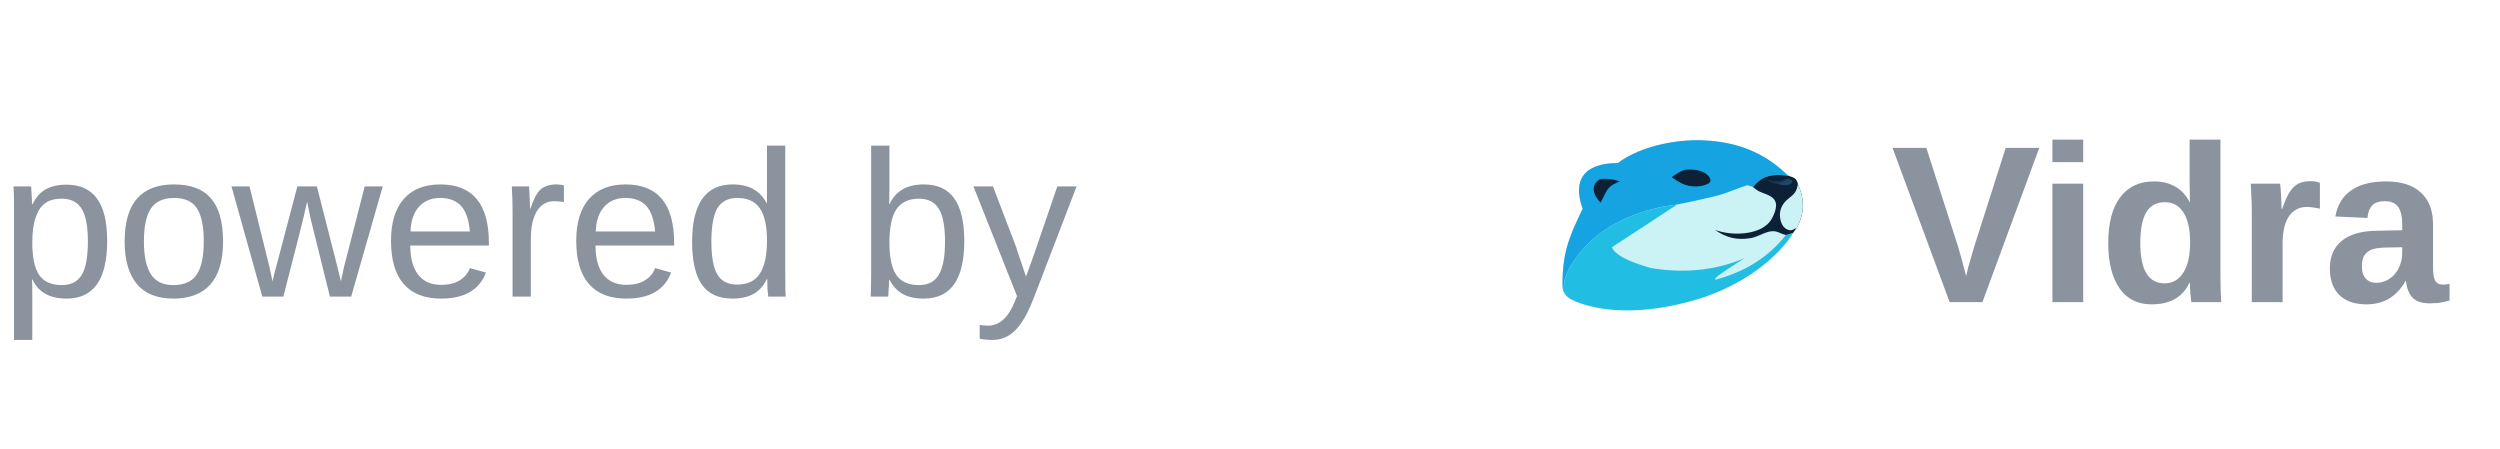
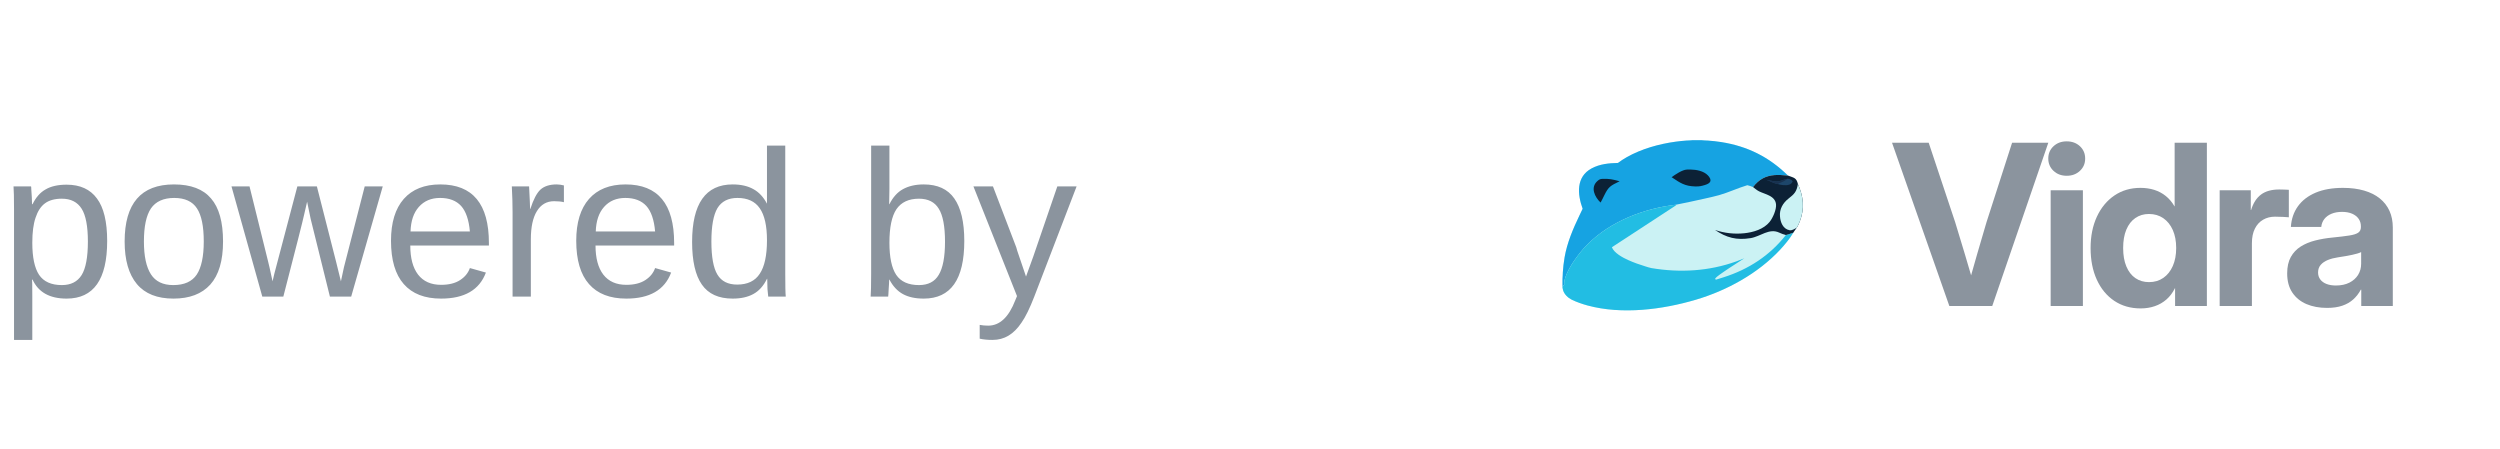
<svg xmlns="http://www.w3.org/2000/svg" width="156" height="28" viewBox="0 0 156 28" fill="none" role="img" aria-label="powered by Vidra">
-   <text x="0" y="14" dominant-baseline="central" font-family="-apple-system, BlinkMacSystemFont, 'SF Pro Display', 'Segoe UI', 'Helvetica Neue', Arial, sans-serif" font-size="13" fill="#8b949e">powered by</text>
+   <text x="0" y="14" dominant-baseline="central" font-family="-apple-system, BlinkMacSystemFont, 'Segoe UI', 'Helvetica Neue', Arial, sans-serif" font-size="13" fill="#8b949e">powered by</text>
  <g transform="translate(96,5) scale(0.75)">
    <path d="M12.786 5H13.59C13.732 5.026 13.935 5.017 14.087 5.029C14.46 5.054 14.832 5.096 15.201 5.153C17.404 5.501 19.188 6.396 20.759 7.941C21.225 8.126 21.461 8.101 21.583 8.642C22.046 9.655 22.156 10.691 21.747 11.743C21.703 11.857 21.558 12.197 21.478 12.29C21.395 12.431 21.28 12.547 21.193 12.703C20.958 13.137 20.456 13.735 20.107 14.108C18.27 16.077 15.697 17.499 13.1 18.268C10.303 19.095 6.947 19.526 4.085 18.749C3.664 18.635 3.16 18.46 2.773 18.271C2.46 18.118 2.143 17.815 2.049 17.483C2.027 17.405 2.018 17.354 2 17.274V17.154V16.532C2.012 16.481 2.021 16.086 2.027 15.997C2.053 15.577 2.102 15.164 2.173 14.749C2.383 13.519 2.88 12.369 3.416 11.246C3.503 11.066 3.593 10.885 3.676 10.702C3.239 9.499 3.112 8.043 4.427 7.341C5.103 6.979 5.858 6.906 6.613 6.89C6.811 6.733 7.125 6.537 7.342 6.413C8.566 5.721 10.023 5.311 11.417 5.121C11.712 5.081 12.008 5.05 12.306 5.028C12.437 5.019 12.657 5.019 12.776 5.002L12.786 5Z" fill="#CBF2F4" />
    <path d="M12.786 5H13.59C13.732 5.026 13.935 5.017 14.087 5.029C14.46 5.054 14.832 5.096 15.201 5.153C17.404 5.501 19.188 6.396 20.759 7.941C20.564 7.932 20.356 7.906 20.156 7.896C19.431 7.86 18.778 7.987 18.231 8.483C18.102 8.599 17.952 8.754 17.853 8.897C17.707 8.84 17.529 8.77 17.376 8.742C16.584 8.982 15.833 9.336 15.041 9.566C14.665 9.675 14.21 9.771 13.824 9.859C13.031 10.038 12.237 10.207 11.439 10.366C11.125 10.408 10.811 10.447 10.498 10.505C7.807 10.999 5.076 12.28 3.385 14.45C2.929 15.034 2.057 16.307 2.145 17.034C2.099 17.072 2.047 17.119 2 17.154V16.532C2.012 16.481 2.021 16.086 2.027 15.997C2.053 15.577 2.102 15.164 2.173 14.749C2.383 13.519 2.88 12.369 3.416 11.246C3.503 11.066 3.593 10.885 3.676 10.702C3.239 9.499 3.112 8.043 4.427 7.341C5.103 6.979 5.858 6.906 6.613 6.89C6.811 6.733 7.125 6.537 7.342 6.413C8.566 5.721 10.023 5.311 11.417 5.121C11.712 5.081 12.008 5.05 12.306 5.028C12.437 5.019 12.657 5.019 12.776 5.002L12.786 5Z" fill="#16A3E2" />
    <path d="M12.357 7.44C12.453 7.436 12.549 7.435 12.645 7.437C13.145 7.448 13.737 7.555 14.094 7.922C14.464 8.319 14.36 8.57 13.854 8.724C13.551 8.816 13.372 8.855 13.053 8.846C12.176 8.828 11.776 8.544 11.077 8.075C11.394 7.852 11.955 7.458 12.357 7.44Z" fill="#0C2136" />
    <path d="M5.296 8.217C5.887 8.187 6.189 8.262 6.754 8.414C5.996 8.786 5.835 8.85 5.47 9.596C5.391 9.772 5.259 10.016 5.169 10.187C4.682 9.728 4.287 8.921 4.923 8.379C5.045 8.276 5.134 8.223 5.296 8.217Z" fill="#0C2136" />
    <path d="M2.145 17.034C2.057 16.307 2.929 15.034 3.385 14.45C5.076 12.28 7.807 10.999 10.498 10.505C10.811 10.447 11.125 10.408 11.439 10.366L11.456 10.404C11.425 10.438 11.126 10.627 11.07 10.663L10.102 11.295L7.445 13.031C7.002 13.32 6.554 13.62 6.109 13.904C6.285 14.377 7.01 14.765 7.449 14.964C7.911 15.17 8.388 15.346 8.874 15.49C9.023 15.535 9.245 15.612 9.394 15.637C11.786 16.041 14.198 15.899 16.479 15.075C16.695 14.997 16.909 14.914 17.121 14.825C16.575 15.198 15.991 15.544 15.449 15.923C15.269 16.049 14.821 16.346 14.702 16.504L14.75 16.608C14.97 16.539 15.19 16.47 15.411 16.4C17.484 15.742 19.249 14.593 20.586 12.887C20.742 12.848 20.891 12.8 21.043 12.747C21.091 12.731 21.144 12.711 21.193 12.703C20.958 13.137 20.456 13.735 20.107 14.108C18.27 16.077 15.697 17.499 13.1 18.268C10.303 19.095 6.947 19.526 4.085 18.749C3.664 18.635 3.16 18.46 2.773 18.271C2.46 18.118 2.143 17.815 2.049 17.483C2.027 17.405 2.018 17.354 2 17.274V17.154C2.047 17.119 2.099 17.072 2.145 17.034Z" fill="#22BDE3" />
    <path d="M17.853 8.897C17.952 8.754 18.102 8.599 18.231 8.483C18.778 7.987 19.431 7.86 20.156 7.896C20.355 7.906 20.564 7.932 20.759 7.941C21.225 8.126 21.461 8.101 21.583 8.642C22.046 9.655 22.156 10.691 21.747 11.743C21.703 11.857 21.558 12.197 21.478 12.29C21.395 12.431 21.28 12.547 21.193 12.703C21.144 12.711 21.091 12.731 21.043 12.747C20.891 12.8 20.742 12.848 20.586 12.887C20.408 12.843 20.204 12.771 20.041 12.692C19.195 12.285 18.482 13.012 17.642 13.147C16.487 13.332 15.646 13.117 14.69 12.466C15.469 12.732 16.297 12.825 17.117 12.74C17.875 12.663 18.734 12.406 19.227 11.802C19.503 11.464 19.815 10.755 19.764 10.32C19.683 9.618 18.878 9.51 18.356 9.253C18.189 9.17 18.001 9.014 17.853 8.897Z" fill="#0C2136" />
    <path d="M21.583 8.642C22.046 9.655 22.156 10.691 21.747 11.743C21.703 11.857 21.558 12.197 21.478 12.29C21.294 12.372 21.101 12.529 20.884 12.487C20.34 12.38 20.128 11.816 20.095 11.343C20.036 10.753 20.329 10.228 20.794 9.864C21.294 9.473 21.486 9.278 21.583 8.642Z" fill="#CBF2F4" />
    <path d="M20.7 8.208C20.753 8.189 20.889 8.226 20.942 8.251C21.05 8.305 21.096 8.328 21.147 8.436C21.083 8.567 21.009 8.647 20.864 8.696C20.581 8.792 20.183 8.73 19.904 8.645C19.558 8.581 19.278 8.399 18.964 8.294C19.026 8.3 19.12 8.323 19.183 8.336C19.465 8.394 19.714 8.468 20.005 8.412C20.225 8.369 20.48 8.253 20.689 8.21L20.7 8.208Z" fill="#1D466A" />
    <path d="M18.964 8.294C19.026 8.3 19.12 8.323 19.183 8.336C19.465 8.394 19.714 8.468 20.005 8.412C20.225 8.369 20.48 8.253 20.689 8.21L20.7 8.208C20.44 8.466 20.176 8.494 19.904 8.645C19.558 8.581 19.278 8.399 18.964 8.294Z" fill="#18314F" />
  </g>
-   <text x="118" y="14" dominant-baseline="central" font-family="-apple-system, BlinkMacSystemFont, 'SF Pro Display', 'Segoe UI', 'Helvetica Neue', Arial, sans-serif" font-size="14" font-weight="600" fill="#8b949e">Vidra</text>
+   <g transform="translate(118,8.9075) scale(0.14)" fill="#8b949e">
+     <path d="M25.99 72.75 0.45 0.00H16.79L28.59 35.41Q30.65 42.01 32.93 49.73Q35.21 57.45 37.90 66.59H33.56Q36.15 57.45 38.36 49.73Q40.57 42.01 42.56 35.41L53.96 0.00H70.10L45.12 72.75Z" />
+     <path d="M71.15 72.75V21.19H85.52V72.75ZM78.31 14.72Q74.75 14.72 72.42 12.52Q70.09 10.33 70.09 7.03Q70.09 3.73 72.42 1.56Q74.75 -0.62 78.29 -0.62Q81.86 -0.62 84.20 1.55Q86.53 3.73 86.53 7.05Q86.53 10.34 84.19 12.53Q81.85 14.72 78.31 14.72Z" />
+     <path d="M111.26 73.84Q104.54 73.84 99.51 70.47Q94.49 67.10 91.72 61.04Q88.95 54.99 88.95 46.92Q88.95 38.99 91.76 32.94Q94.57 26.90 99.58 23.50Q104.59 20.11 111.15 20.11Q114.52 20.11 117.35 21.01Q120.18 21.91 122.44 23.72Q124.71 25.53 126.34 28.33H126.41V0.00H140.78V72.75H126.61V64.84H126.54Q125.05 67.84 122.76 69.85Q120.47 71.85 117.56 72.84Q114.65 73.84 111.26 73.84ZM114.98 62.12Q118.63 62.12 121.36 60.24Q124.08 58.36 125.59 54.94Q127.10 51.52 127.10 46.92Q127.10 42.30 125.59 38.90Q124.08 35.51 121.36 33.63Q118.63 31.75 114.98 31.75Q111.51 31.75 108.91 33.54Q106.31 35.33 104.89 38.70Q103.46 42.08 103.46 46.92Q103.46 51.74 104.89 55.14Q106.31 58.54 108.91 60.33Q111.51 62.12 114.98 62.12Z" />
+     <path d="M146.48 72.75V21.19H160.35V29.98H160.49Q161.91 25.32 164.93 23.08Q167.95 20.83 173.05 20.83Q174.33 20.83 175.39 20.88Q176.45 20.92 177.31 20.97V33.22Q176.53 33.16 174.74 33.05Q172.95 32.95 171.12 32.95Q168.18 32.95 165.85 34.30Q163.51 35.64 162.18 38.28Q160.85 40.92 160.85 44.81V72.75Z" />
+     <path d="M194.33 73.61Q189.17 73.61 185.17 71.91Q181.17 70.20 178.87 66.78Q176.57 63.35 176.57 58.23Q176.57 53.84 178.19 50.93Q179.80 48.03 182.60 46.26Q185.40 44.49 189.05 43.57Q192.69 42.64 196.71 42.26Q201.43 41.79 204.22 41.35Q207.01 40.92 208.22 40.09Q209.43 39.25 209.43 37.59V37.26Q209.43 35.35 208.42 33.90Q207.41 32.45 205.53 31.63Q203.65 30.81 201.01 30.81Q198.35 30.81 196.33 31.65Q194.30 32.49 193.13 34.00Q191.96 35.51 191.76 37.52H178.22Q178.57 32.17 181.39 28.28Q184.21 24.38 189.28 22.24Q194.36 20.11 201.44 20.11Q206.72 20.11 210.86 21.32Q215.00 22.52 217.85 24.82Q220.70 27.12 222.18 30.39Q223.65 33.66 223.65 37.79V72.75H209.59V65.48H209.40Q208.05 68.00 206.03 69.82Q204.01 71.65 201.14 72.63Q198.28 73.61 194.33 73.61ZM198.29 63.63Q201.76 63.63 204.29 62.36Q206.82 61.08 208.18 58.89Q209.54 56.70 209.54 53.91V48.73Q208.92 49.06 207.89 49.37Q206.86 49.69 205.49 49.97Q204.13 50.26 202.52 50.54Q200.91 50.81 199.17 51.08Q196.71 51.44 194.71 52.25Q192.71 53.06 191.53 54.41Q190.34 55.76 190.34 57.82Q190.34 59.63 191.33 60.94Q192.32 62.25 194.11 62.94Q195.89 63.63 198.29 63.63Z" />
+   </g>
</svg>
